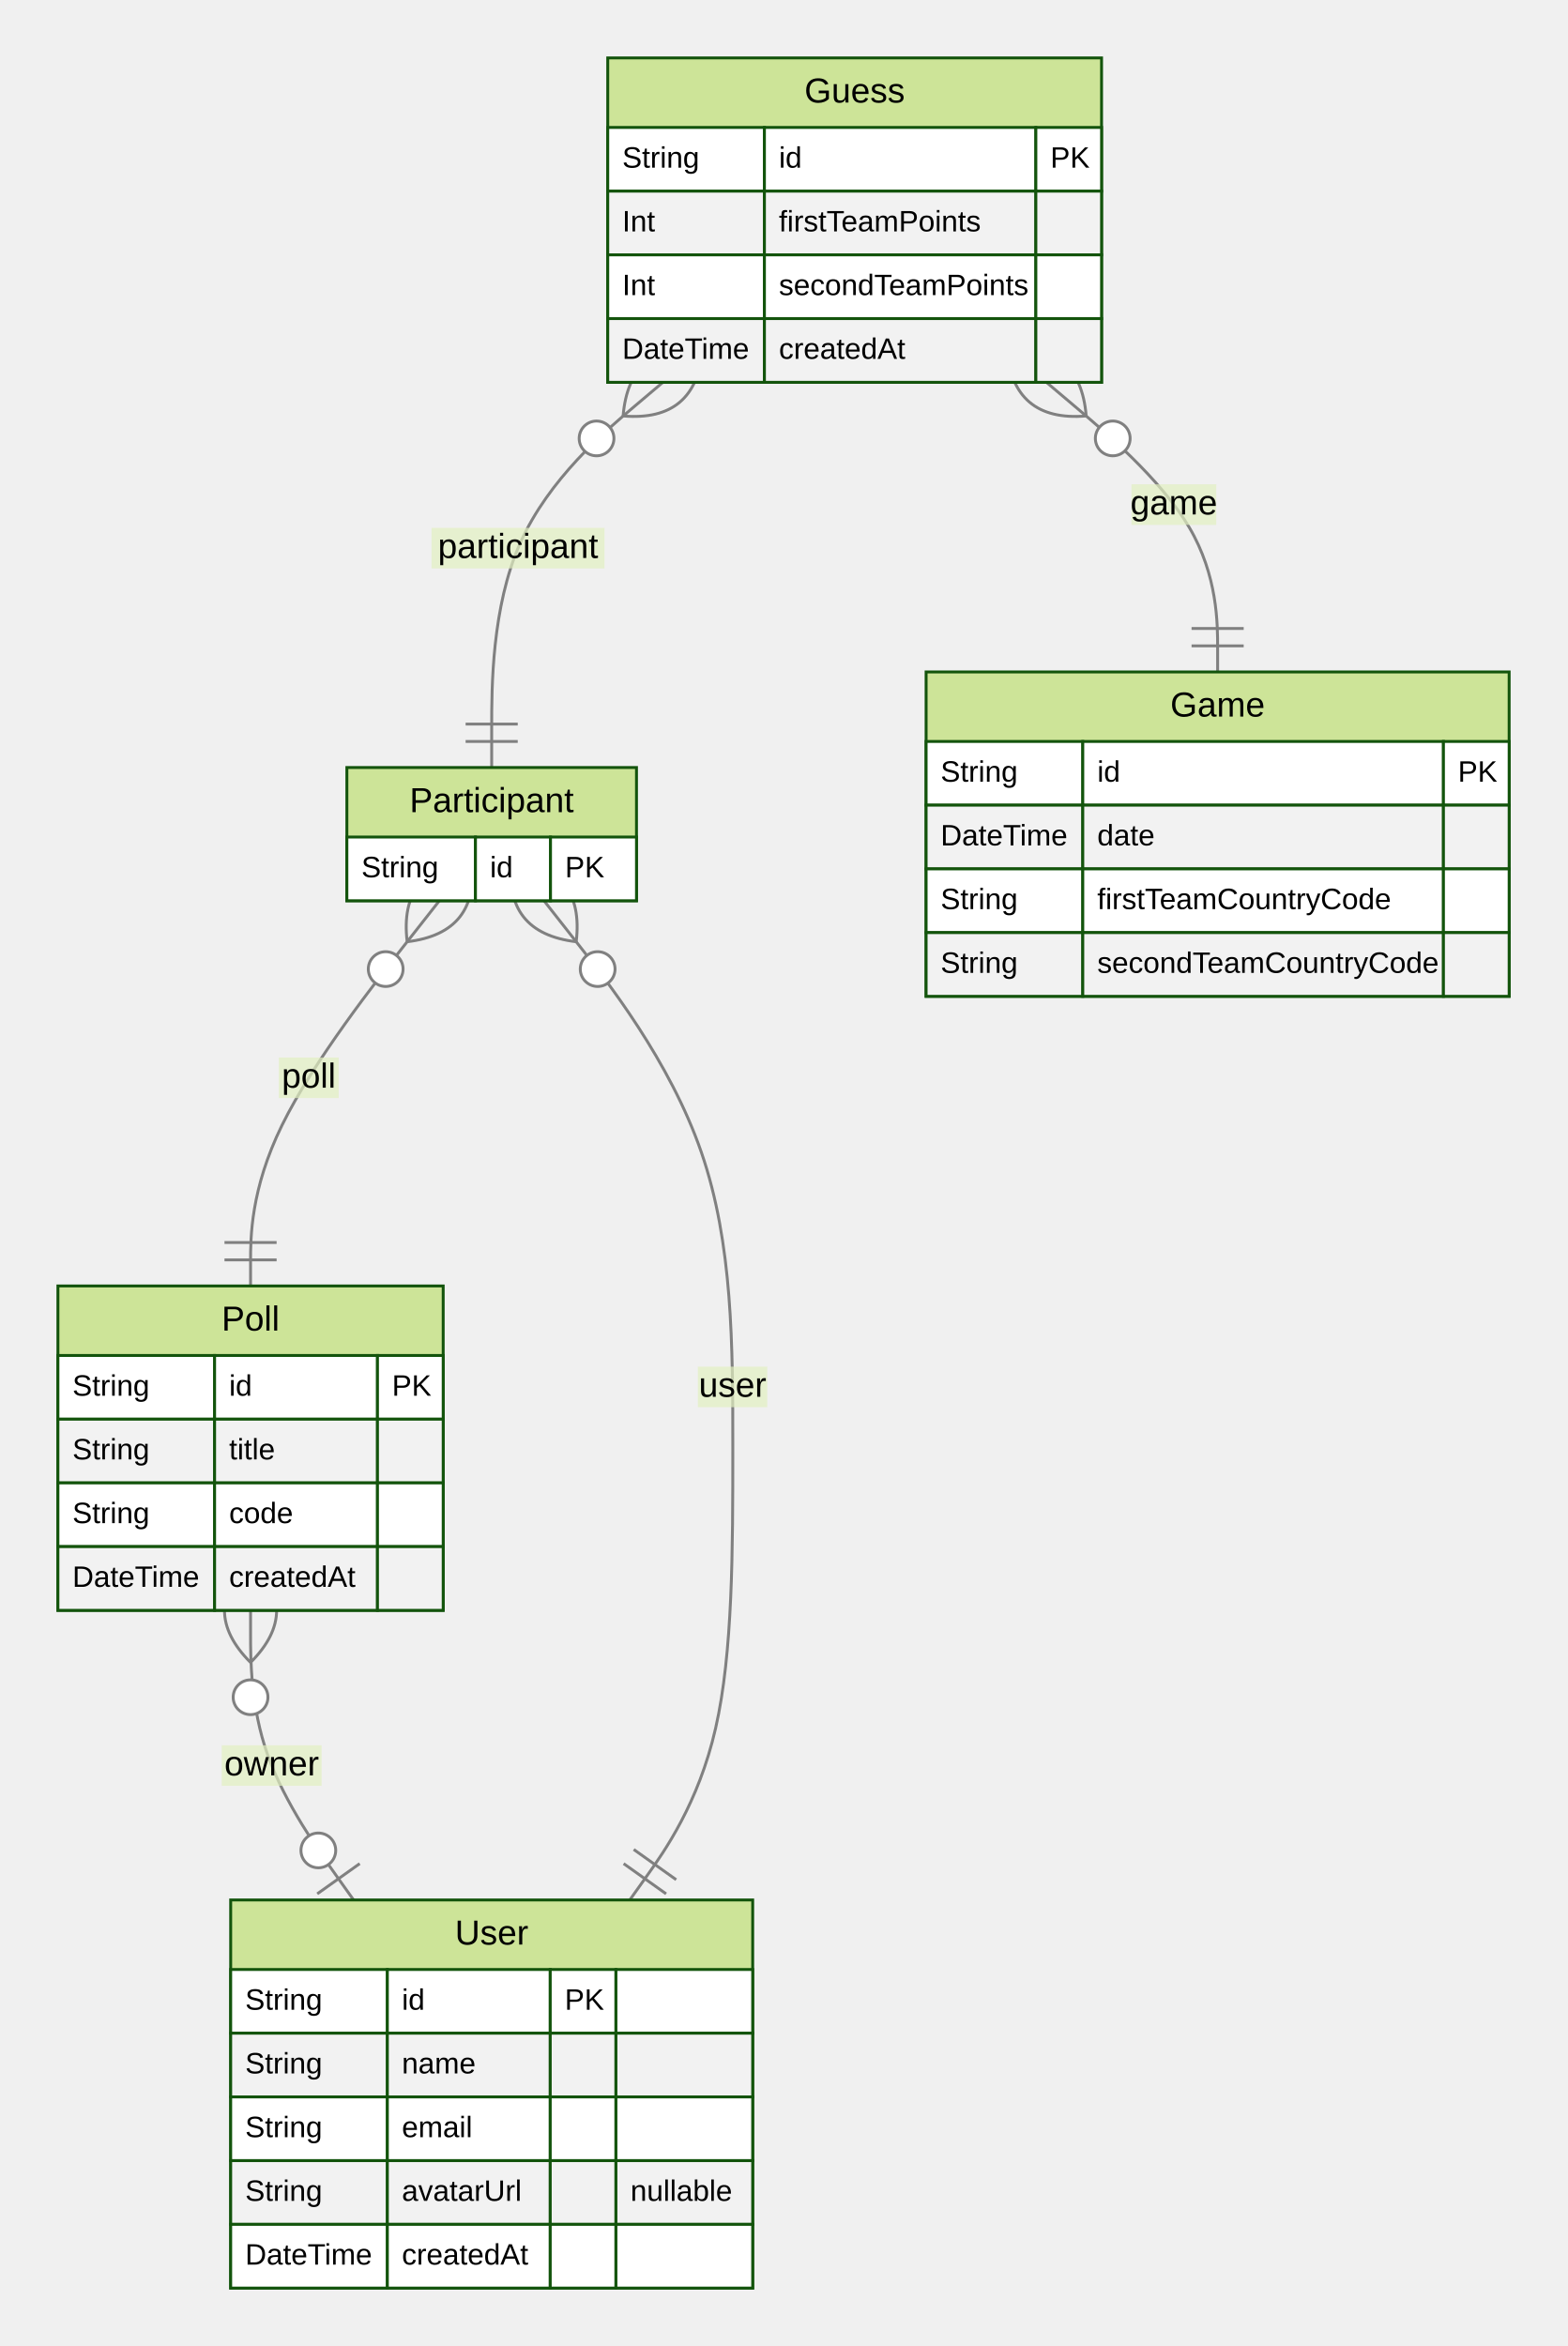
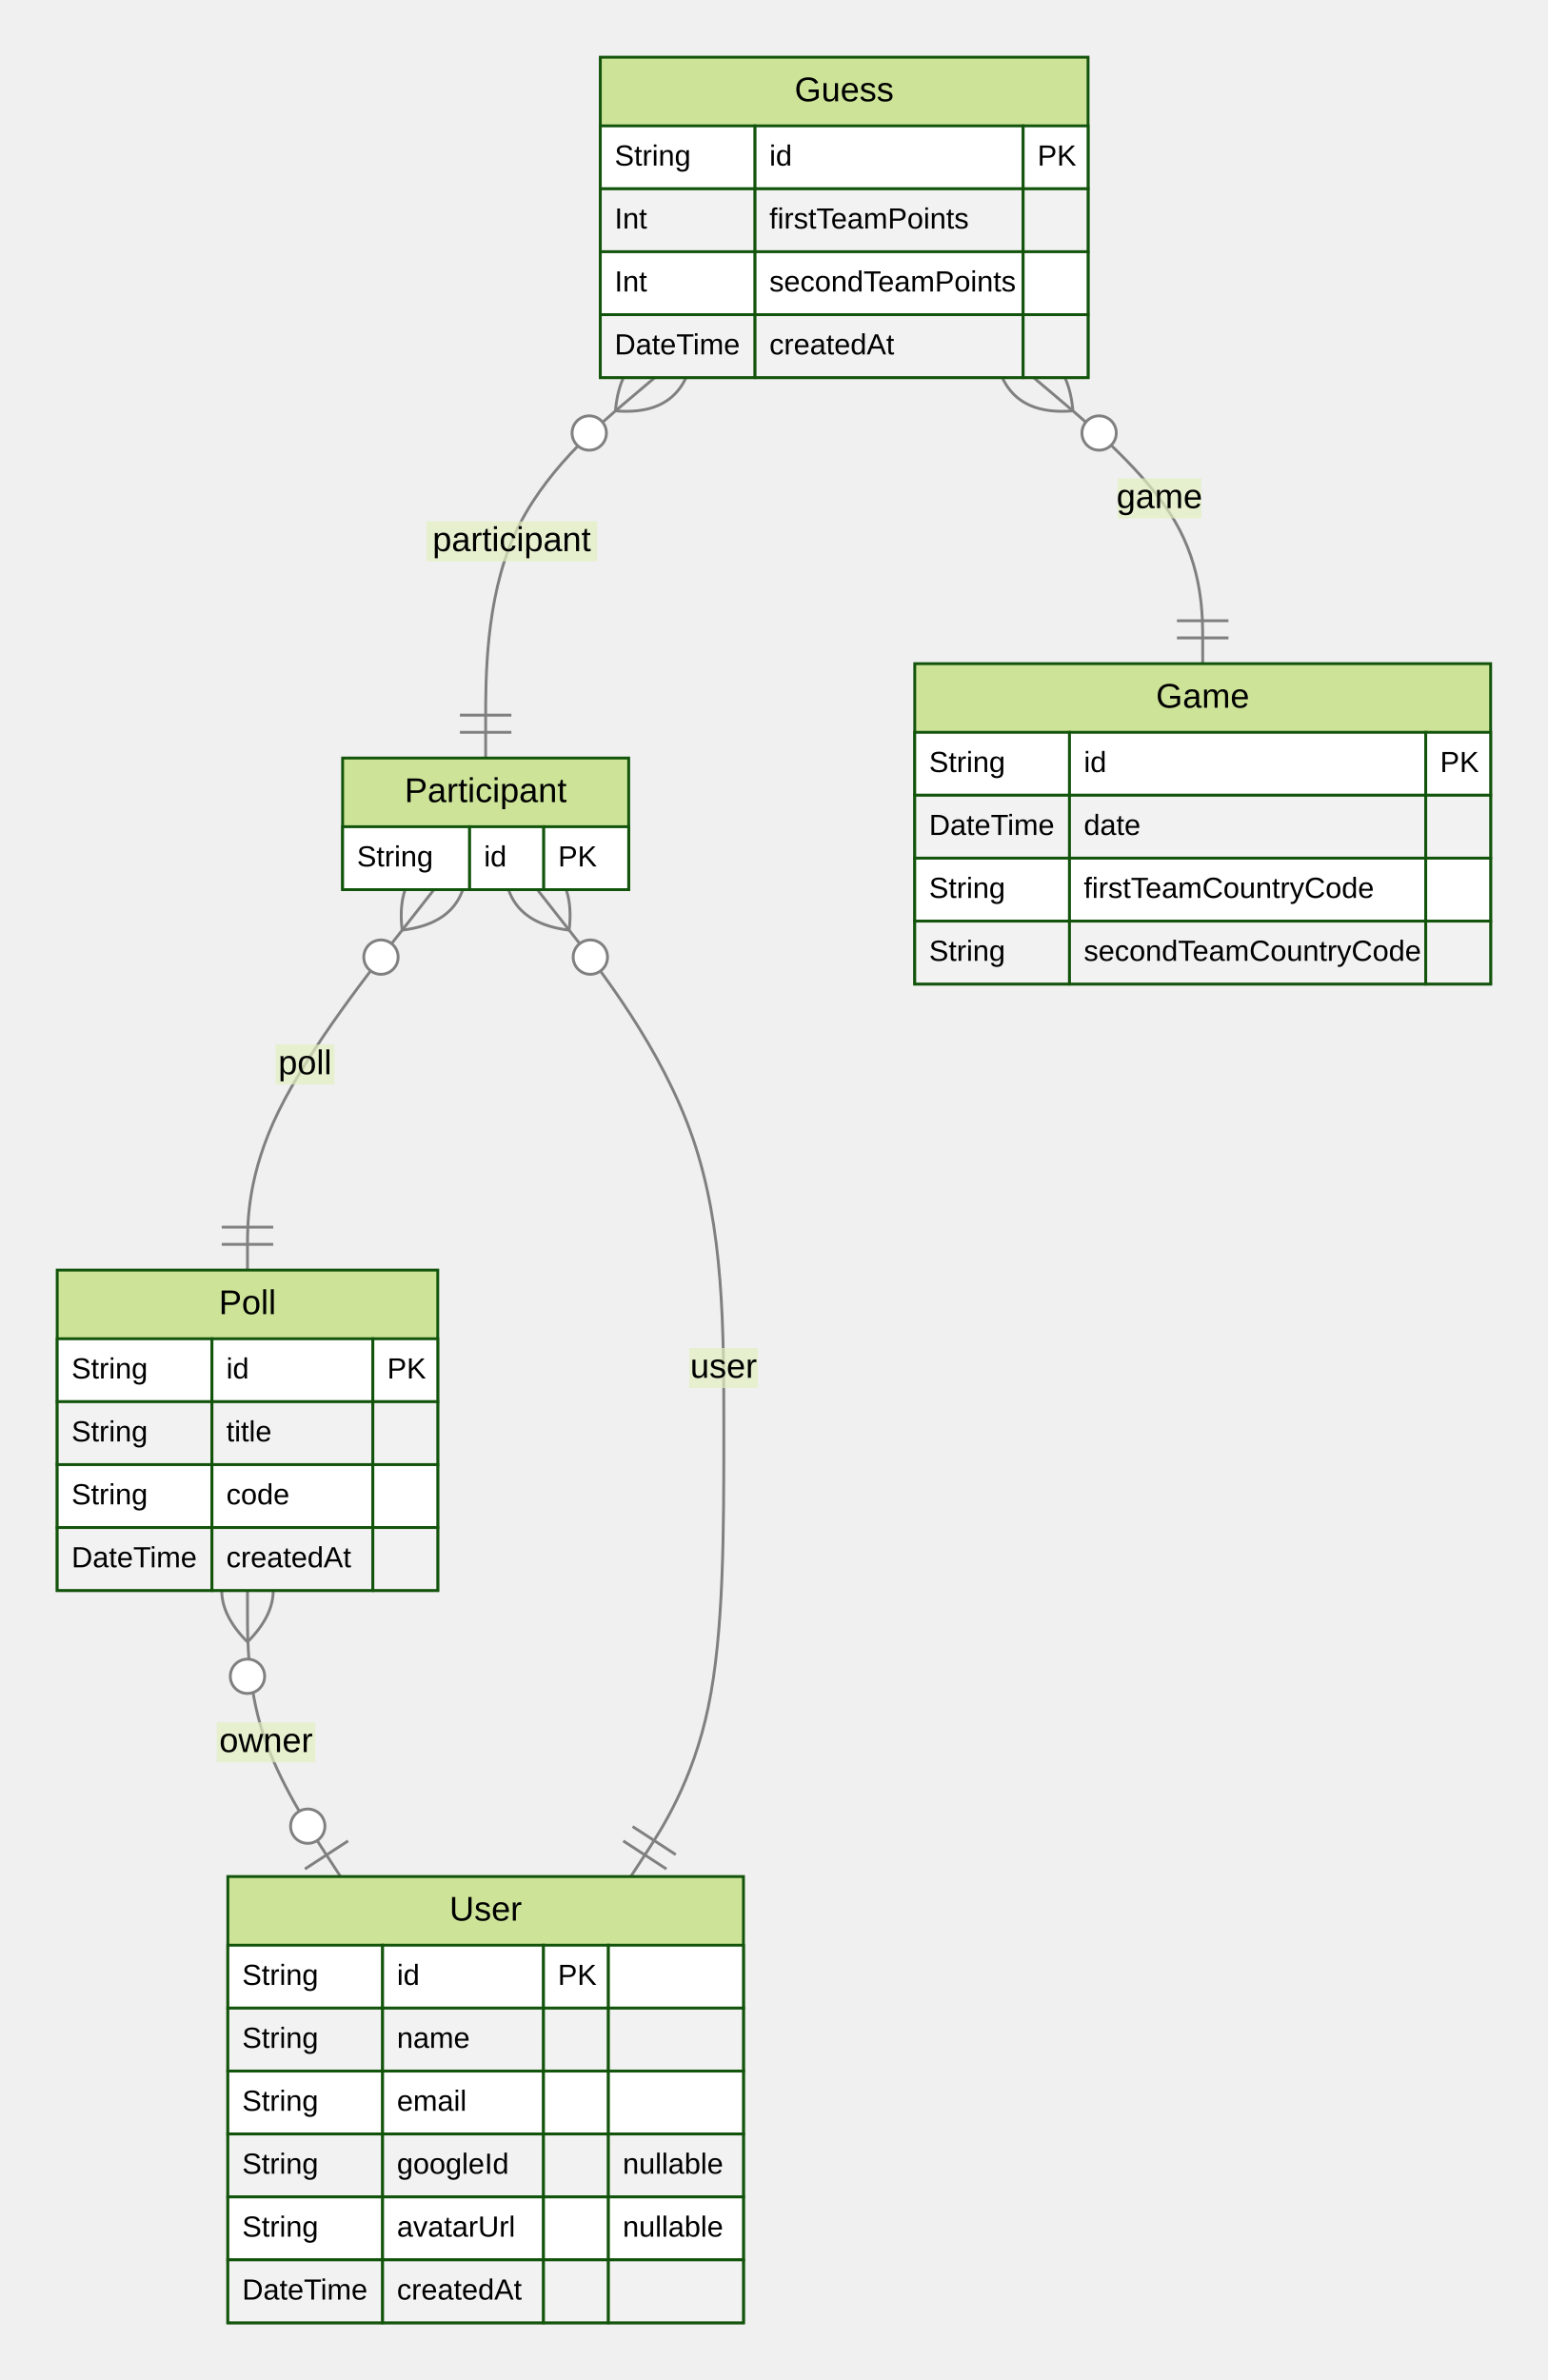
- <svg xmlns="http://www.w3.org/2000/svg" aria-roledescription="er" role="graphics-document document" viewBox="0 0 541.082 810" style="max-width: 541.082px; background-color: white;" width="100%" id="mermaid-0">
+ <svg xmlns="http://www.w3.org/2000/svg" aria-roledescription="er" role="graphics-document document" viewBox="0 0 541.082 832" style="max-width: 541.082px; background-color: white;" width="100%" id="mermaid-0">
  <style>#mermaid-0{font-family:"trebuchet ms",verdana,arial,sans-serif;font-size:16px;fill:#000000;}#mermaid-0 .error-icon{fill:#552222;}#mermaid-0 .error-text{fill:#552222;stroke:#552222;}#mermaid-0 .edge-thickness-normal{stroke-width:2px;}#mermaid-0 .edge-thickness-thick{stroke-width:3.5px;}#mermaid-0 .edge-pattern-solid{stroke-dasharray:0;}#mermaid-0 .edge-pattern-dashed{stroke-dasharray:3;}#mermaid-0 .edge-pattern-dotted{stroke-dasharray:2;}#mermaid-0 .marker{fill:#000000;stroke:#000000;}#mermaid-0 .marker.cross{stroke:#000000;}#mermaid-0 svg{font-family:"trebuchet ms",verdana,arial,sans-serif;font-size:16px;}#mermaid-0 .entityBox{fill:#cde498;stroke:#13540c;}#mermaid-0 .attributeBoxOdd{fill:#ffffff;stroke:#13540c;}#mermaid-0 .attributeBoxEven{fill:#f2f2f2;stroke:#13540c;}#mermaid-0 .relationshipLabelBox{fill:hsl(78.158, 58.462%, 84.51%);opacity:0.7;background-color:hsl(78.158, 58.462%, 84.51%);}#mermaid-0 .relationshipLabelBox rect{opacity:0.5;}#mermaid-0 .relationshipLine{stroke:#000000;}#mermaid-0 .entityTitleText{text-anchor:middle;font-size:18px;fill:#000000;}#mermaid-0 :root{--mermaid-font-family:"trebuchet ms",verdana,arial,sans-serif;}</style>
  <g />
  <defs>
    <marker orient="auto" markerHeight="18" markerWidth="18" refY="9" refX="0" id="ONLY_ONE_START">
      <path d="M9,0 L9,18 M15,0 L15,18" fill="none" stroke="gray" />
    </marker>
  </defs>
  <defs>
    <marker orient="auto" markerHeight="18" markerWidth="18" refY="9" refX="18" id="ONLY_ONE_END">
      <path d="M3,0 L3,18 M9,0 L9,18" fill="none" stroke="gray" />
    </marker>
  </defs>
  <defs>
    <marker orient="auto" markerHeight="18" markerWidth="30" refY="9" refX="0" id="ZERO_OR_ONE_START">
      <circle r="6" cy="9" cx="21" fill="white" stroke="gray" />
      <path d="M9,0 L9,18" fill="none" stroke="gray" />
    </marker>
  </defs>
  <defs>
    <marker orient="auto" markerHeight="18" markerWidth="30" refY="9" refX="30" id="ZERO_OR_ONE_END">
      <circle r="6" cy="9" cx="9" fill="white" stroke="gray" />
      <path d="M21,0 L21,18" fill="none" stroke="gray" />
    </marker>
  </defs>
  <defs>
    <marker orient="auto" markerHeight="36" markerWidth="45" refY="18" refX="18" id="ONE_OR_MORE_START">
      <path d="M0,18 Q 18,0 36,18 Q 18,36 0,18 M42,9 L42,27" fill="none" stroke="gray" />
    </marker>
  </defs>
  <defs>
    <marker orient="auto" markerHeight="36" markerWidth="45" refY="18" refX="27" id="ONE_OR_MORE_END">
      <path d="M3,9 L3,27 M9,18 Q27,0 45,18 Q27,36 9,18" fill="none" stroke="gray" />
    </marker>
  </defs>
  <defs>
    <marker orient="auto" markerHeight="36" markerWidth="57" refY="18" refX="18" id="ZERO_OR_MORE_START">
      <circle r="6" cy="18" cx="48" fill="white" stroke="gray" />
      <path d="M0,18 Q18,0 36,18 Q18,36 0,18" fill="none" stroke="gray" />
    </marker>
  </defs>
  <defs>
    <marker orient="auto" markerHeight="36" markerWidth="57" refY="18" refX="39" id="ZERO_OR_MORE_END">
      <circle r="6" cy="18" cx="9" fill="white" stroke="gray" />
      <path d="M21,18 Q39,0 57,18 Q39,36 21,18" fill="none" stroke="gray" />
    </marker>
  </defs>
-   <path style="stroke: gray; fill: none;" marker-start="url(#ZERO_OR_MORE_START)" marker-end="url(#ZERO_OR_ONE_END)" d="M86.513,556L86.513,564.333C86.513,572.667,86.513,589.333,92.443,606C98.373,622.667,110.233,639.333,116.163,647.667L122.093,656" class="er relationshipLine" />
-   <path style="stroke: gray; fill: none;" marker-start="url(#ZERO_OR_MORE_START)" marker-end="url(#ONLY_ONE_END)" d="M187.835,311L198.7,324.833C209.565,338.667,231.296,366.333,242.161,397.833C253.026,429.333,253.026,464.667,253.026,500C253.026,535.333,253.026,570.667,247.096,596.667C241.167,622.667,229.307,639.333,223.377,647.667L217.447,656" class="er relationshipLine" />
+   <path style="stroke: gray; fill: none;" marker-start="url(#ZERO_OR_MORE_START)" marker-end="url(#ZERO_OR_ONE_END)" d="M86.513,556L86.513,564.333C86.513,572.667,86.513,589.333,91.934,606C97.354,622.667,108.195,639.333,113.615,647.667L119.035,656" class="er relationshipLine" />
+   <path style="stroke: gray; fill: none;" marker-start="url(#ZERO_OR_MORE_START)" marker-end="url(#ONLY_ONE_END)" d="M187.835,311L198.7,324.833C209.565,338.667,231.296,366.333,242.161,397.833C253.026,429.333,253.026,464.667,253.026,500C253.026,535.333,253.026,570.667,247.606,596.667C242.186,622.667,231.345,639.333,225.925,647.667L220.504,656" class="er relationshipLine" />
  <path style="stroke: gray; fill: none;" marker-start="url(#ZERO_OR_MORE_START)" marker-end="url(#ONLY_ONE_END)" d="M151.705,311L140.839,324.833C129.974,338.667,108.244,366.333,97.378,388.5C86.513,410.667,86.513,427.333,86.513,435.667L86.513,444" class="er relationshipLine" />
  <path style="stroke: gray; fill: none;" marker-start="url(#ZERO_OR_MORE_START)" marker-end="url(#ONLY_ONE_END)" d="M228.887,132L219.034,140.333C209.181,148.667,189.476,165.333,179.623,187.5C169.77,209.667,169.77,237.333,169.77,251.167L169.77,265" class="er relationshipLine" />
  <path style="stroke: gray; fill: none;" marker-start="url(#ZERO_OR_MORE_START)" marker-end="url(#ONLY_ONE_END)" d="M361.309,132L371.162,140.333C381.015,148.667,400.72,165.333,410.573,182C420.426,198.667,420.426,215.333,420.426,223.667L420.426,232" class="er relationshipLine" />
  <g transform="translate(20,444 )" id="entity-Poll-6f608f51-9363-57b2-85c2-2c1e6a543a56">
    <rect height="112" width="133.026" y="0" x="0" class="er entityBox" />
    <text style="dominant-baseline: middle; text-anchor: middle; font-size: 12px;" transform="translate(66.51321,12)" y="0" x="0" id="text-entity-Poll-6f608f51-9363-57b2-85c2-2c1e6a543a56" class="er entityLabel">Poll</text>
    <rect height="22" width="54.096" y="24" x="0" class="er attributeBoxOdd" />
    <text style="dominant-baseline: middle; font-size: 10.2px;" transform="translate(5,35)" y="0" x="0" id="text-entity-Poll-6f608f51-9363-57b2-85c2-2c1e6a543a56-attr-1-type" class="er entityLabel">String</text>
    <rect height="22" width="56.243" y="24" x="54.096" class="er attributeBoxOdd" />
    <text style="dominant-baseline: middle; font-size: 10.2px;" transform="translate(59.09555,35)" y="0" x="0" id="text-entity-Poll-6f608f51-9363-57b2-85c2-2c1e6a543a56-attr-1-name" class="er entityLabel">id</text>
    <rect height="22" width="22.688" y="24" x="110.339" class="er attributeBoxOdd" />
    <text style="dominant-baseline: middle; font-size: 10.2px;" transform="translate(115.3387,35)" y="0" x="0" id="text-entity-Poll-6f608f51-9363-57b2-85c2-2c1e6a543a56-attr-1-key" class="er entityLabel">PK</text>
    <rect height="22" width="54.096" y="46" x="0" class="er attributeBoxEven" />
    <text style="dominant-baseline: middle; font-size: 10.2px;" transform="translate(5,57)" y="0" x="0" id="text-entity-Poll-6f608f51-9363-57b2-85c2-2c1e6a543a56-attr-2-type" class="er entityLabel">String</text>
    <rect height="22" width="56.243" y="46" x="54.096" class="er attributeBoxEven" />
    <text style="dominant-baseline: middle; font-size: 10.2px;" transform="translate(59.09555,57)" y="0" x="0" id="text-entity-Poll-6f608f51-9363-57b2-85c2-2c1e6a543a56-attr-2-name" class="er entityLabel">title</text>
    <rect height="22" width="22.688" y="46" x="110.339" class="er attributeBoxEven" />
    <text style="dominant-baseline: middle; font-size: 10.2px;" transform="translate(115.3387,57)" y="0" x="0" id="text-entity-Poll-6f608f51-9363-57b2-85c2-2c1e6a543a56-attr-2-key" class="er entityLabel" />
    <rect height="22" width="54.096" y="68" x="0" class="er attributeBoxOdd" />
    <text style="dominant-baseline: middle; font-size: 10.2px;" transform="translate(5,79)" y="0" x="0" id="text-entity-Poll-6f608f51-9363-57b2-85c2-2c1e6a543a56-attr-3-type" class="er entityLabel">String</text>
    <rect height="22" width="56.243" y="68" x="54.096" class="er attributeBoxOdd" />
    <text style="dominant-baseline: middle; font-size: 10.2px;" transform="translate(59.09555,79)" y="0" x="0" id="text-entity-Poll-6f608f51-9363-57b2-85c2-2c1e6a543a56-attr-3-name" class="er entityLabel">code</text>
    <rect height="22" width="22.688" y="68" x="110.339" class="er attributeBoxOdd" />
    <text style="dominant-baseline: middle; font-size: 10.2px;" transform="translate(115.3387,79)" y="0" x="0" id="text-entity-Poll-6f608f51-9363-57b2-85c2-2c1e6a543a56-attr-3-key" class="er entityLabel" />
    <rect height="22" width="54.096" y="90" x="0" class="er attributeBoxEven" />
    <text style="dominant-baseline: middle; font-size: 10.2px;" transform="translate(5,101)" y="0" x="0" id="text-entity-Poll-6f608f51-9363-57b2-85c2-2c1e6a543a56-attr-4-type" class="er entityLabel">DateTime</text>
    <rect height="22" width="56.243" y="90" x="54.096" class="er attributeBoxEven" />
    <text style="dominant-baseline: middle; font-size: 10.2px;" transform="translate(59.09555,101)" y="0" x="0" id="text-entity-Poll-6f608f51-9363-57b2-85c2-2c1e6a543a56-attr-4-name" class="er entityLabel">createdAt</text>
    <rect height="22" width="22.688" y="90" x="110.339" class="er attributeBoxEven" />
    <text style="dominant-baseline: middle; font-size: 10.2px;" transform="translate(115.3387,101)" y="0" x="0" id="text-entity-Poll-6f608f51-9363-57b2-85c2-2c1e6a543a56-attr-4-key" class="er entityLabel" />
  </g>
  <g transform="translate(119.7698,265 )" id="entity-Participant-1b15d7dd-2236-59ff-b08e-47bf86f1c4ca">
    <rect height="46" width="100" y="0" x="0" class="er entityBox" />
    <text style="dominant-baseline: middle; text-anchor: middle; font-size: 12px;" transform="translate(50,12)" y="0" x="0" id="text-entity-Participant-1b15d7dd-2236-59ff-b08e-47bf86f1c4ca" class="er entityLabel">Participant</text>
    <rect height="22" width="44.399" y="24" x="0" class="er attributeBoxOdd" />
    <text style="dominant-baseline: middle; font-size: 10.2px;" transform="translate(5,35)" y="0" x="0" id="text-entity-Participant-1b15d7dd-2236-59ff-b08e-47bf86f1c4ca-attr-1-type" class="er entityLabel">String</text>
    <rect height="22" width="25.911" y="24" x="44.399" class="er attributeBoxOdd" />
    <text style="dominant-baseline: middle; font-size: 10.2px;" transform="translate(49.39862,35)" y="0" x="0" id="text-entity-Participant-1b15d7dd-2236-59ff-b08e-47bf86f1c4ca-attr-1-name" class="er entityLabel">id</text>
    <rect height="22" width="29.69" y="24" x="70.31" class="er attributeBoxOdd" />
    <text style="dominant-baseline: middle; font-size: 10.2px;" transform="translate(75.30976,35)" y="0" x="0" id="text-entity-Participant-1b15d7dd-2236-59ff-b08e-47bf86f1c4ca-attr-1-key" class="er entityLabel">PK</text>
  </g>
  <g transform="translate(79.65034,656 )" id="entity-User-818c511a-4a32-5484-ba70-875d765a9175">
-     <rect height="134" width="180.239" y="0" x="0" class="er entityBox" />
+     <rect height="156" width="180.239" y="0" x="0" class="er entityBox" />
    <text style="dominant-baseline: middle; text-anchor: middle; font-size: 12px;" transform="translate(90.11948,12)" y="0" x="0" id="text-entity-User-818c511a-4a32-5484-ba70-875d765a9175" class="er entityLabel">User</text>
    <rect height="22" width="54.096" y="24" x="0" class="er attributeBoxOdd" />
    <text style="dominant-baseline: middle; font-size: 10.2px;" transform="translate(5,35)" y="0" x="0" id="text-entity-User-818c511a-4a32-5484-ba70-875d765a9175-attr-1-type" class="er entityLabel">String</text>
    <rect height="22" width="56.243" y="24" x="54.096" class="er attributeBoxOdd" />
    <text style="dominant-baseline: middle; font-size: 10.2px;" transform="translate(59.09555,35)" y="0" x="0" id="text-entity-User-818c511a-4a32-5484-ba70-875d765a9175-attr-1-name" class="er entityLabel">id</text>
    <rect height="22" width="22.688" y="24" x="110.339" class="er attributeBoxOdd" />
    <text style="dominant-baseline: middle; font-size: 10.2px;" transform="translate(115.3387,35)" y="0" x="0" id="text-entity-User-818c511a-4a32-5484-ba70-875d765a9175-attr-1-key" class="er entityLabel">PK</text>
    <rect height="22" width="47.213" y="24" x="133.026" class="er attributeBoxOdd" />
    <text style="dominant-baseline: middle; font-size: 10.2px;" transform="translate(138.0264,35)" y="0" x="0" id="text-entity-User-818c511a-4a32-5484-ba70-875d765a9175-attr-1-comment" class="er entityLabel" />
    <rect height="22" width="54.096" y="46" x="0" class="er attributeBoxEven" />
    <text style="dominant-baseline: middle; font-size: 10.2px;" transform="translate(5,57)" y="0" x="0" id="text-entity-User-818c511a-4a32-5484-ba70-875d765a9175-attr-2-type" class="er entityLabel">String</text>
    <rect height="22" width="56.243" y="46" x="54.096" class="er attributeBoxEven" />
    <text style="dominant-baseline: middle; font-size: 10.2px;" transform="translate(59.09555,57)" y="0" x="0" id="text-entity-User-818c511a-4a32-5484-ba70-875d765a9175-attr-2-name" class="er entityLabel">name</text>
    <rect height="22" width="22.688" y="46" x="110.339" class="er attributeBoxEven" />
    <text style="dominant-baseline: middle; font-size: 10.2px;" transform="translate(115.3387,57)" y="0" x="0" id="text-entity-User-818c511a-4a32-5484-ba70-875d765a9175-attr-2-key" class="er entityLabel" />
    <rect height="22" width="47.213" y="46" x="133.026" class="er attributeBoxEven" />
    <text style="dominant-baseline: middle; font-size: 10.2px;" transform="translate(138.0264,57)" y="0" x="0" id="text-entity-User-818c511a-4a32-5484-ba70-875d765a9175-attr-2-comment" class="er entityLabel" />
    <rect height="22" width="54.096" y="68" x="0" class="er attributeBoxOdd" />
    <text style="dominant-baseline: middle; font-size: 10.2px;" transform="translate(5,79)" y="0" x="0" id="text-entity-User-818c511a-4a32-5484-ba70-875d765a9175-attr-3-type" class="er entityLabel">String</text>
    <rect height="22" width="56.243" y="68" x="54.096" class="er attributeBoxOdd" />
    <text style="dominant-baseline: middle; font-size: 10.2px;" transform="translate(59.09555,79)" y="0" x="0" id="text-entity-User-818c511a-4a32-5484-ba70-875d765a9175-attr-3-name" class="er entityLabel">email</text>
    <rect height="22" width="22.688" y="68" x="110.339" class="er attributeBoxOdd" />
    <text style="dominant-baseline: middle; font-size: 10.2px;" transform="translate(115.3387,79)" y="0" x="0" id="text-entity-User-818c511a-4a32-5484-ba70-875d765a9175-attr-3-key" class="er entityLabel" />
    <rect height="22" width="47.213" y="68" x="133.026" class="er attributeBoxOdd" />
    <text style="dominant-baseline: middle; font-size: 10.2px;" transform="translate(138.0264,79)" y="0" x="0" id="text-entity-User-818c511a-4a32-5484-ba70-875d765a9175-attr-3-comment" class="er entityLabel" />
    <rect height="22" width="54.096" y="90" x="0" class="er attributeBoxEven" />
    <text style="dominant-baseline: middle; font-size: 10.2px;" transform="translate(5,101)" y="0" x="0" id="text-entity-User-818c511a-4a32-5484-ba70-875d765a9175-attr-4-type" class="er entityLabel">String</text>
    <rect height="22" width="56.243" y="90" x="54.096" class="er attributeBoxEven" />
-     <text style="dominant-baseline: middle; font-size: 10.2px;" transform="translate(59.09555,101)" y="0" x="0" id="text-entity-User-818c511a-4a32-5484-ba70-875d765a9175-attr-4-name" class="er entityLabel">avatarUrl</text>
+     <text style="dominant-baseline: middle; font-size: 10.2px;" transform="translate(59.09555,101)" y="0" x="0" id="text-entity-User-818c511a-4a32-5484-ba70-875d765a9175-attr-4-name" class="er entityLabel">googleId</text>
    <rect height="22" width="22.688" y="90" x="110.339" class="er attributeBoxEven" />
    <text style="dominant-baseline: middle; font-size: 10.2px;" transform="translate(115.3387,101)" y="0" x="0" id="text-entity-User-818c511a-4a32-5484-ba70-875d765a9175-attr-4-key" class="er entityLabel" />
    <rect height="22" width="47.213" y="90" x="133.026" class="er attributeBoxEven" />
    <text style="dominant-baseline: middle; font-size: 10.2px;" transform="translate(138.0264,101)" y="0" x="0" id="text-entity-User-818c511a-4a32-5484-ba70-875d765a9175-attr-4-comment" class="er entityLabel">nullable</text>
    <rect height="22" width="54.096" y="112" x="0" class="er attributeBoxOdd" />
-     <text style="dominant-baseline: middle; font-size: 10.2px;" transform="translate(5,123)" y="0" x="0" id="text-entity-User-818c511a-4a32-5484-ba70-875d765a9175-attr-5-type" class="er entityLabel">DateTime</text>
+     <text style="dominant-baseline: middle; font-size: 10.2px;" transform="translate(5,123)" y="0" x="0" id="text-entity-User-818c511a-4a32-5484-ba70-875d765a9175-attr-5-type" class="er entityLabel">String</text>
    <rect height="22" width="56.243" y="112" x="54.096" class="er attributeBoxOdd" />
-     <text style="dominant-baseline: middle; font-size: 10.2px;" transform="translate(59.09555,123)" y="0" x="0" id="text-entity-User-818c511a-4a32-5484-ba70-875d765a9175-attr-5-name" class="er entityLabel">createdAt</text>
+     <text style="dominant-baseline: middle; font-size: 10.2px;" transform="translate(59.09555,123)" y="0" x="0" id="text-entity-User-818c511a-4a32-5484-ba70-875d765a9175-attr-5-name" class="er entityLabel">avatarUrl</text>
    <rect height="22" width="22.688" y="112" x="110.339" class="er attributeBoxOdd" />
    <text style="dominant-baseline: middle; font-size: 10.2px;" transform="translate(115.3387,123)" y="0" x="0" id="text-entity-User-818c511a-4a32-5484-ba70-875d765a9175-attr-5-key" class="er entityLabel" />
    <rect height="22" width="47.213" y="112" x="133.026" class="er attributeBoxOdd" />
-     <text style="dominant-baseline: middle; font-size: 10.2px;" transform="translate(138.0264,123)" y="0" x="0" id="text-entity-User-818c511a-4a32-5484-ba70-875d765a9175-attr-5-comment" class="er entityLabel" />
+     <text style="dominant-baseline: middle; font-size: 10.2px;" transform="translate(138.0264,123)" y="0" x="0" id="text-entity-User-818c511a-4a32-5484-ba70-875d765a9175-attr-5-comment" class="er entityLabel">nullable</text>
+     <rect height="22" width="54.096" y="134" x="0" class="er attributeBoxEven" />
+     <text style="dominant-baseline: middle; font-size: 10.2px;" transform="translate(5,145)" y="0" x="0" id="text-entity-User-818c511a-4a32-5484-ba70-875d765a9175-attr-6-type" class="er entityLabel">DateTime</text>
+     <rect height="22" width="56.243" y="134" x="54.096" class="er attributeBoxEven" />
+     <text style="dominant-baseline: middle; font-size: 10.2px;" transform="translate(59.09555,145)" y="0" x="0" id="text-entity-User-818c511a-4a32-5484-ba70-875d765a9175-attr-6-name" class="er entityLabel">createdAt</text>
+     <rect height="22" width="22.688" y="134" x="110.339" class="er attributeBoxEven" />
+     <text style="dominant-baseline: middle; font-size: 10.2px;" transform="translate(115.3387,145)" y="0" x="0" id="text-entity-User-818c511a-4a32-5484-ba70-875d765a9175-attr-6-key" class="er entityLabel" />
+     <rect height="22" width="47.213" y="134" x="133.026" class="er attributeBoxEven" />
+     <text style="dominant-baseline: middle; font-size: 10.2px;" transform="translate(138.0264,145)" y="0" x="0" id="text-entity-User-818c511a-4a32-5484-ba70-875d765a9175-attr-6-comment" class="er entityLabel" />
  </g>
  <g transform="translate(319.7698,232 )" id="entity-Game-87e52c75-2f34-5ffb-97f0-d4ba8ef70a3a">
    <rect height="112" width="201.312" y="0" x="0" class="er entityBox" />
    <text style="dominant-baseline: middle; text-anchor: middle; font-size: 12px;" transform="translate(100.6562,12)" y="0" x="0" id="text-entity-Game-87e52c75-2f34-5ffb-97f0-d4ba8ef70a3a" class="er entityLabel">Game</text>
    <rect height="22" width="54.096" y="24" x="0" class="er attributeBoxOdd" />
    <text style="dominant-baseline: middle; font-size: 10.2px;" transform="translate(5,35)" y="0" x="0" id="text-entity-Game-87e52c75-2f34-5ffb-97f0-d4ba8ef70a3a-attr-1-type" class="er entityLabel">String</text>
    <rect height="22" width="124.529" y="24" x="54.096" class="er attributeBoxOdd" />
    <text style="dominant-baseline: middle; font-size: 10.2px;" transform="translate(59.09555,35)" y="0" x="0" id="text-entity-Game-87e52c75-2f34-5ffb-97f0-d4ba8ef70a3a-attr-1-name" class="er entityLabel">id</text>
    <rect height="22" width="22.688" y="24" x="178.625" class="er attributeBoxOdd" />
    <text style="dominant-baseline: middle; font-size: 10.2px;" transform="translate(183.6248,35)" y="0" x="0" id="text-entity-Game-87e52c75-2f34-5ffb-97f0-d4ba8ef70a3a-attr-1-key" class="er entityLabel">PK</text>
    <rect height="22" width="54.096" y="46" x="0" class="er attributeBoxEven" />
    <text style="dominant-baseline: middle; font-size: 10.2px;" transform="translate(5,57)" y="0" x="0" id="text-entity-Game-87e52c75-2f34-5ffb-97f0-d4ba8ef70a3a-attr-2-type" class="er entityLabel">DateTime</text>
    <rect height="22" width="124.529" y="46" x="54.096" class="er attributeBoxEven" />
    <text style="dominant-baseline: middle; font-size: 10.2px;" transform="translate(59.09555,57)" y="0" x="0" id="text-entity-Game-87e52c75-2f34-5ffb-97f0-d4ba8ef70a3a-attr-2-name" class="er entityLabel">date</text>
    <rect height="22" width="22.688" y="46" x="178.625" class="er attributeBoxEven" />
    <text style="dominant-baseline: middle; font-size: 10.2px;" transform="translate(183.6248,57)" y="0" x="0" id="text-entity-Game-87e52c75-2f34-5ffb-97f0-d4ba8ef70a3a-attr-2-key" class="er entityLabel" />
    <rect height="22" width="54.096" y="68" x="0" class="er attributeBoxOdd" />
    <text style="dominant-baseline: middle; font-size: 10.2px;" transform="translate(5,79)" y="0" x="0" id="text-entity-Game-87e52c75-2f34-5ffb-97f0-d4ba8ef70a3a-attr-3-type" class="er entityLabel">String</text>
    <rect height="22" width="124.529" y="68" x="54.096" class="er attributeBoxOdd" />
    <text style="dominant-baseline: middle; font-size: 10.2px;" transform="translate(59.09555,79)" y="0" x="0" id="text-entity-Game-87e52c75-2f34-5ffb-97f0-d4ba8ef70a3a-attr-3-name" class="er entityLabel">firstTeamCountryCode</text>
    <rect height="22" width="22.688" y="68" x="178.625" class="er attributeBoxOdd" />
    <text style="dominant-baseline: middle; font-size: 10.2px;" transform="translate(183.6248,79)" y="0" x="0" id="text-entity-Game-87e52c75-2f34-5ffb-97f0-d4ba8ef70a3a-attr-3-key" class="er entityLabel" />
    <rect height="22" width="54.096" y="90" x="0" class="er attributeBoxEven" />
    <text style="dominant-baseline: middle; font-size: 10.2px;" transform="translate(5,101)" y="0" x="0" id="text-entity-Game-87e52c75-2f34-5ffb-97f0-d4ba8ef70a3a-attr-4-type" class="er entityLabel">String</text>
    <rect height="22" width="124.529" y="90" x="54.096" class="er attributeBoxEven" />
    <text style="dominant-baseline: middle; font-size: 10.2px;" transform="translate(59.09555,101)" y="0" x="0" id="text-entity-Game-87e52c75-2f34-5ffb-97f0-d4ba8ef70a3a-attr-4-name" class="er entityLabel">secondTeamCountryCode</text>
    <rect height="22" width="22.688" y="90" x="178.625" class="er attributeBoxEven" />
    <text style="dominant-baseline: middle; font-size: 10.2px;" transform="translate(183.6248,101)" y="0" x="0" id="text-entity-Game-87e52c75-2f34-5ffb-97f0-d4ba8ef70a3a-attr-4-key" class="er entityLabel" />
  </g>
  <g transform="translate(209.8457,20 )" id="entity-Guess-533fb0d7-9d76-535c-acc1-453e87f76452">
    <rect height="112" width="170.504" y="0" x="0" class="er entityBox" />
    <text style="dominant-baseline: middle; text-anchor: middle; font-size: 12px;" transform="translate(85.2522,12)" y="0" x="0" id="text-entity-Guess-533fb0d7-9d76-535c-acc1-453e87f76452" class="er entityLabel">Guess</text>
    <rect height="22" width="54.096" y="24" x="0" class="er attributeBoxOdd" />
    <text style="dominant-baseline: middle; font-size: 10.2px;" transform="translate(5,35)" y="0" x="0" id="text-entity-Guess-533fb0d7-9d76-535c-acc1-453e87f76452-attr-1-type" class="er entityLabel">String</text>
    <rect height="22" width="93.721" y="24" x="54.096" class="er attributeBoxOdd" />
    <text style="dominant-baseline: middle; font-size: 10.2px;" transform="translate(59.09555,35)" y="0" x="0" id="text-entity-Guess-533fb0d7-9d76-535c-acc1-453e87f76452-attr-1-name" class="er entityLabel">id</text>
    <rect height="22" width="22.688" y="24" x="147.817" class="er attributeBoxOdd" />
    <text style="dominant-baseline: middle; font-size: 10.2px;" transform="translate(152.8167,35)" y="0" x="0" id="text-entity-Guess-533fb0d7-9d76-535c-acc1-453e87f76452-attr-1-key" class="er entityLabel">PK</text>
    <rect height="22" width="54.096" y="46" x="0" class="er attributeBoxEven" />
    <text style="dominant-baseline: middle; font-size: 10.2px;" transform="translate(5,57)" y="0" x="0" id="text-entity-Guess-533fb0d7-9d76-535c-acc1-453e87f76452-attr-2-type" class="er entityLabel">Int</text>
    <rect height="22" width="93.721" y="46" x="54.096" class="er attributeBoxEven" />
    <text style="dominant-baseline: middle; font-size: 10.2px;" transform="translate(59.09555,57)" y="0" x="0" id="text-entity-Guess-533fb0d7-9d76-535c-acc1-453e87f76452-attr-2-name" class="er entityLabel">firstTeamPoints</text>
    <rect height="22" width="22.688" y="46" x="147.817" class="er attributeBoxEven" />
    <text style="dominant-baseline: middle; font-size: 10.2px;" transform="translate(152.8167,57)" y="0" x="0" id="text-entity-Guess-533fb0d7-9d76-535c-acc1-453e87f76452-attr-2-key" class="er entityLabel" />
    <rect height="22" width="54.096" y="68" x="0" class="er attributeBoxOdd" />
    <text style="dominant-baseline: middle; font-size: 10.2px;" transform="translate(5,79)" y="0" x="0" id="text-entity-Guess-533fb0d7-9d76-535c-acc1-453e87f76452-attr-3-type" class="er entityLabel">Int</text>
    <rect height="22" width="93.721" y="68" x="54.096" class="er attributeBoxOdd" />
    <text style="dominant-baseline: middle; font-size: 10.2px;" transform="translate(59.09555,79)" y="0" x="0" id="text-entity-Guess-533fb0d7-9d76-535c-acc1-453e87f76452-attr-3-name" class="er entityLabel">secondTeamPoints</text>
    <rect height="22" width="22.688" y="68" x="147.817" class="er attributeBoxOdd" />
    <text style="dominant-baseline: middle; font-size: 10.2px;" transform="translate(152.8167,79)" y="0" x="0" id="text-entity-Guess-533fb0d7-9d76-535c-acc1-453e87f76452-attr-3-key" class="er entityLabel" />
    <rect height="22" width="54.096" y="90" x="0" class="er attributeBoxEven" />
    <text style="dominant-baseline: middle; font-size: 10.2px;" transform="translate(5,101)" y="0" x="0" id="text-entity-Guess-533fb0d7-9d76-535c-acc1-453e87f76452-attr-4-type" class="er entityLabel">DateTime</text>
    <rect height="22" width="93.721" y="90" x="54.096" class="er attributeBoxEven" />
    <text style="dominant-baseline: middle; font-size: 10.2px;" transform="translate(59.09555,101)" y="0" x="0" id="text-entity-Guess-533fb0d7-9d76-535c-acc1-453e87f76452-attr-4-name" class="er entityLabel">createdAt</text>
    <rect height="22" width="22.688" y="90" x="147.817" class="er attributeBoxEven" />
    <text style="dominant-baseline: middle; font-size: 10.2px;" transform="translate(152.8167,101)" y="0" x="0" id="text-entity-Guess-533fb0d7-9d76-535c-acc1-453e87f76452-attr-4-key" class="er entityLabel" />
  </g>
-   <rect height="14" width="34.471" y="602.592" x="76.574" class="er relationshipLabelBox" />
-   <text style="text-anchor: middle; dominant-baseline: middle; font-size: 12px;" y="609.592" x="93.81" id="rel1" class="er relationshipLabel">owner</text>
-   <rect height="14" width="23.959" y="471.862" x="240.96" class="er relationshipLabelBox" />
-   <text style="text-anchor: middle; dominant-baseline: middle; font-size: 12px;" y="478.862" x="252.94" id="rel2" class="er relationshipLabel">user</text>
+   <rect height="14" width="34.471" y="602.078" x="75.759" class="er relationshipLabelBox" />
+   <text style="text-anchor: middle; dominant-baseline: middle; font-size: 12px;" y="609.078" x="92.994" id="rel1" class="er relationshipLabel">owner</text>
+   <rect height="14" width="23.959" y="471.248" x="240.952" class="er relationshipLabelBox" />
+   <text style="text-anchor: middle; dominant-baseline: middle; font-size: 12px;" y="478.248" x="252.932" id="rel2" class="er relationshipLabel">user</text>
  <rect height="14" width="20.664" y="365.133" x="96.274" class="er relationshipLabelBox" />
  <text style="text-anchor: middle; dominant-baseline: middle; font-size: 12px;" y="372.133" x="106.606" id="rel3" class="er relationshipLabel">poll</text>
  <rect height="14" width="59.744" y="182.256" x="148.995" class="er relationshipLabelBox" />
  <text style="text-anchor: middle; dominant-baseline: middle; font-size: 12px;" y="189.256" x="178.867" id="rel4" class="er relationshipLabel">participant</text>
  <rect height="14" width="29.289" y="167.222" x="390.665" class="er relationshipLabelBox" />
  <text style="text-anchor: middle; dominant-baseline: middle; font-size: 12px;" y="174.222" x="405.31" id="rel5" class="er relationshipLabel">game</text>
</svg>
